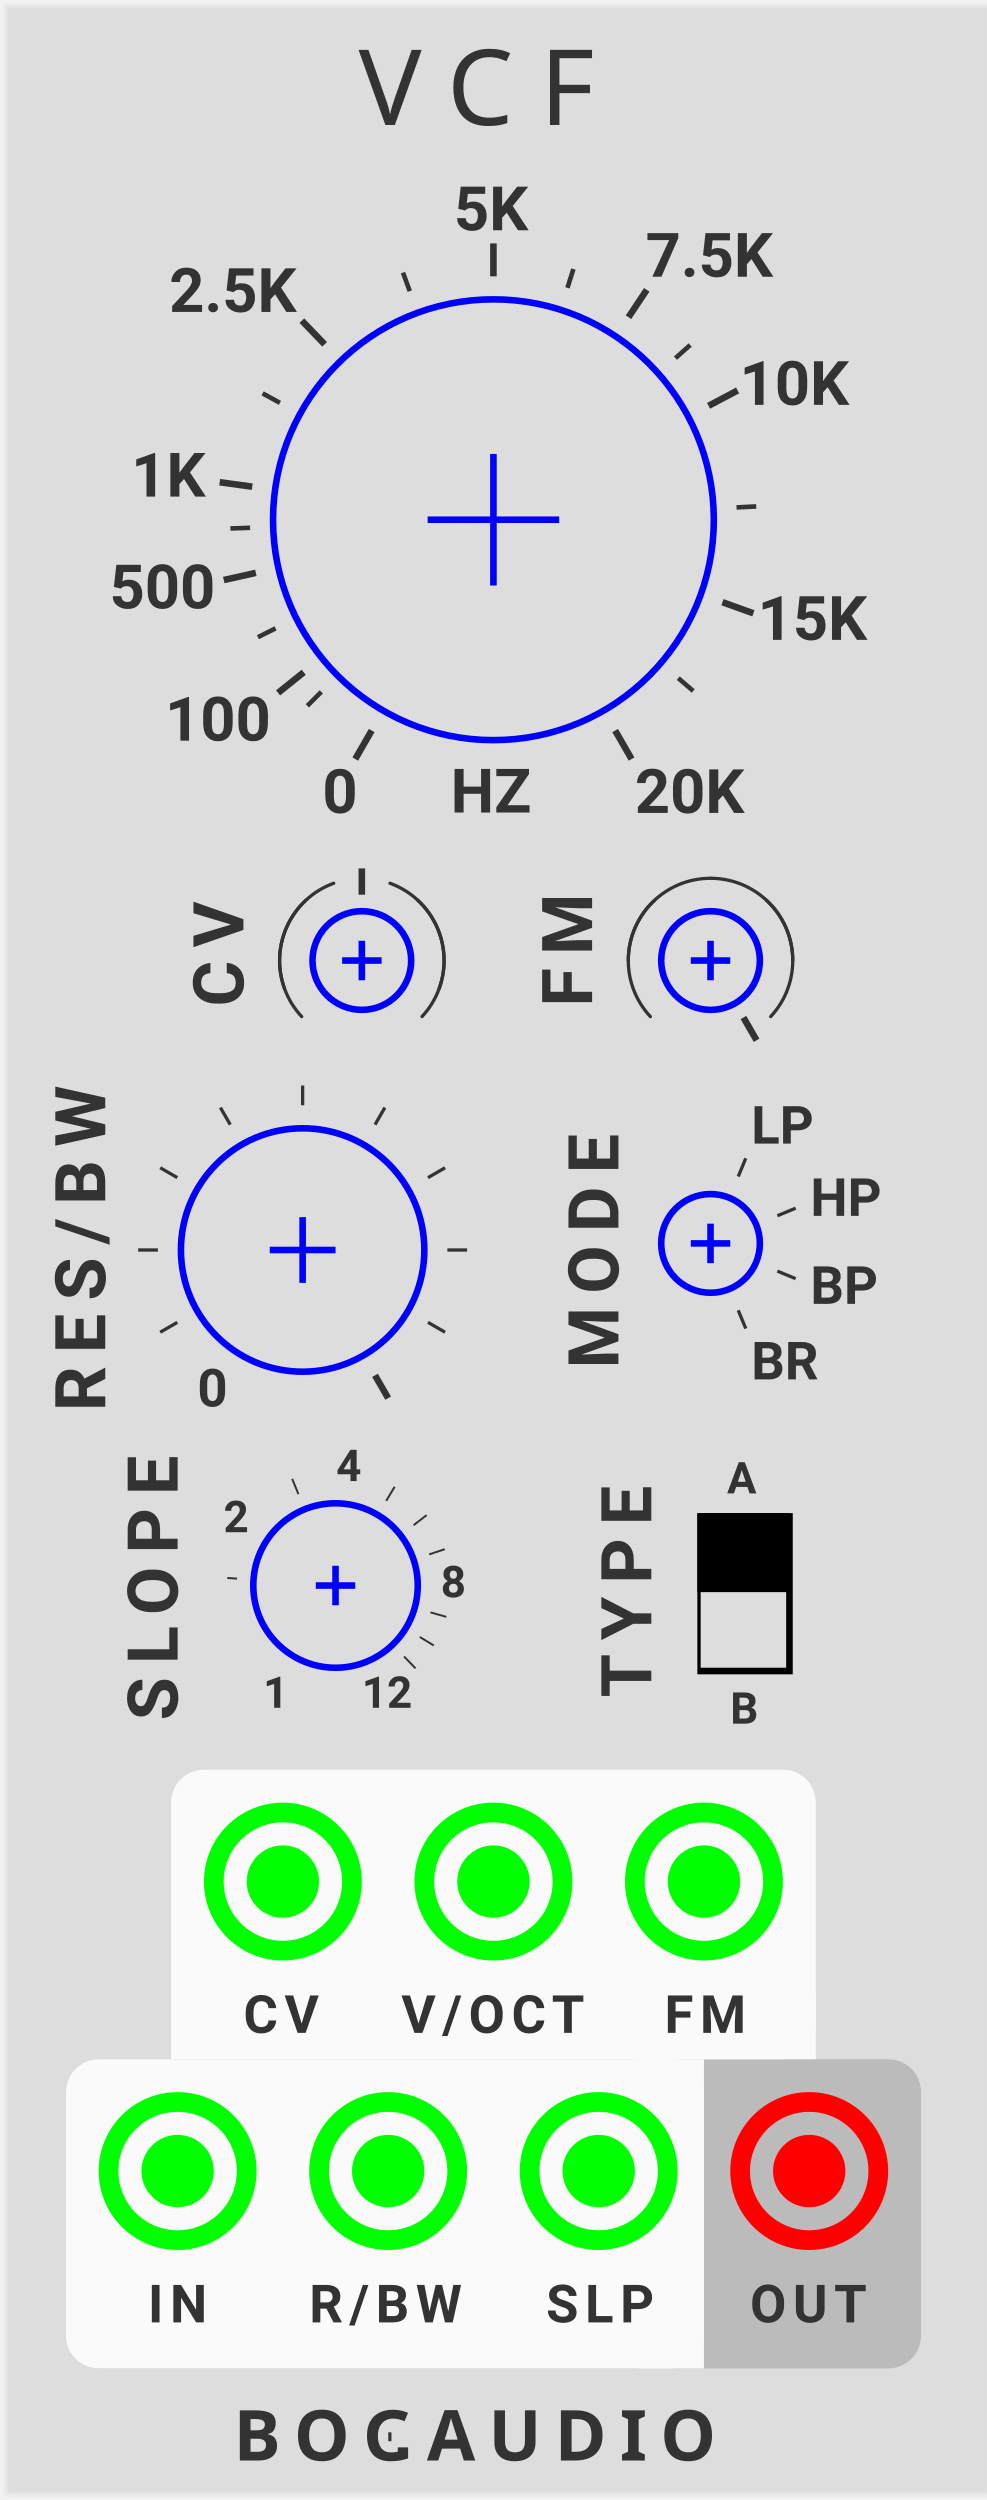
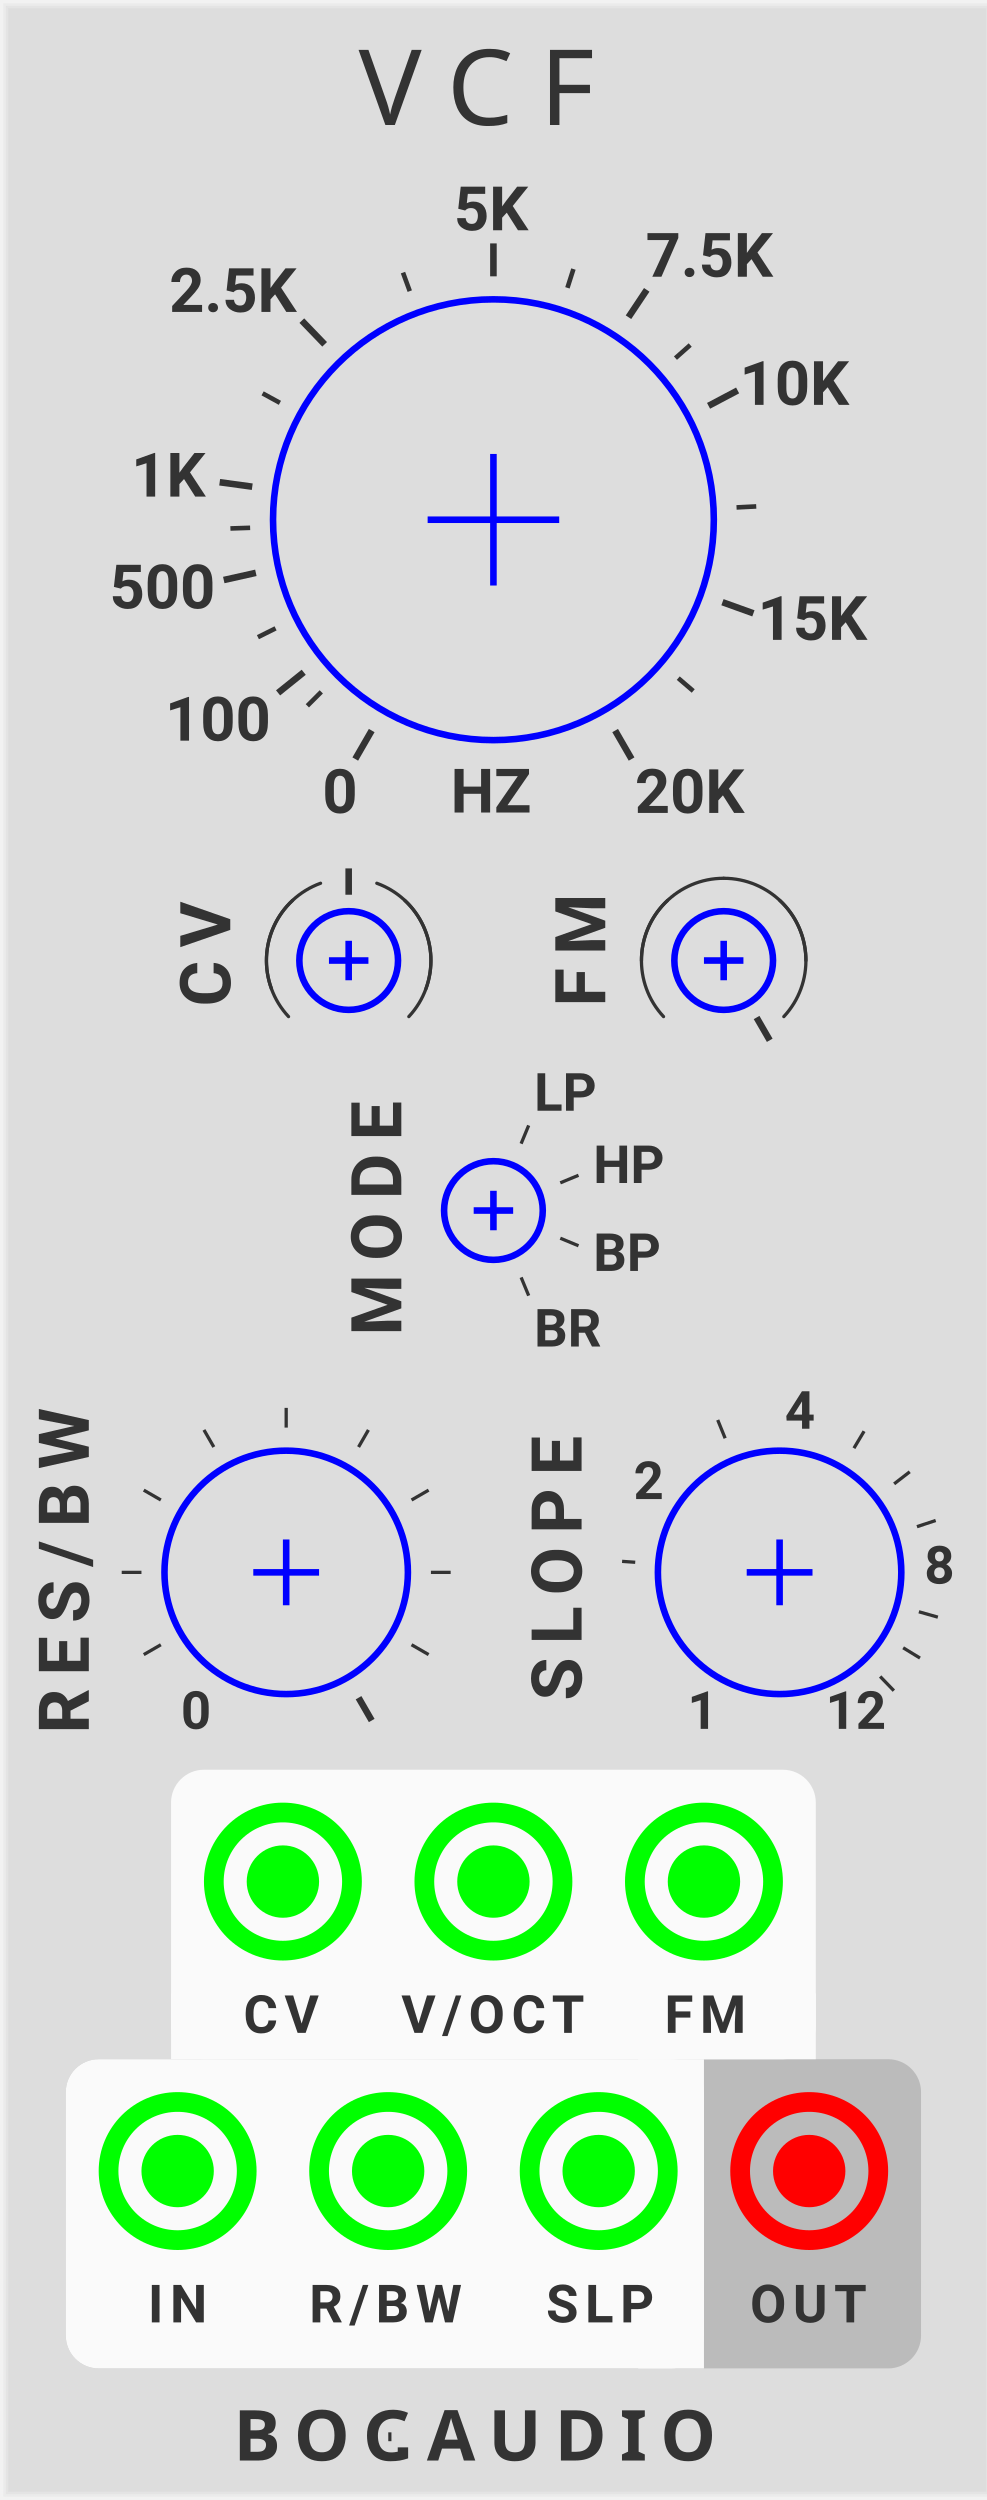
<svg xmlns="http://www.w3.org/2000/svg" xmlns:xlink="http://www.w3.org/1999/xlink" version="1.1" width="150" height="380" viewBox="0 0 150 380">
  <style>
    text {
      fill: #333;
      font-family: 'Roboto', sans-serif;
      font-weight: bold;
    }
    text.title {
      font-family: 'Comfortaa', sans-serif;
      font-weight: normal;
    }
    text.brand {
      font-family: 'Audiowide', sans-serif;
      font-weight: bold;
    }
  </style>
  <defs>
    <symbol id="knob-large" viewBox="0 0 68px 68px">
      <g transform="translate(34 34)">
        <polyline points="-10,0 10,0" stroke-width="1" stroke="#00f" />
        <polyline points="0,-10 0,10" stroke-width="1" stroke="#00f" />
        <circle cx="0" cy="0" r="33.5" stroke-width="1" stroke="#00f" fill="none" />
      </g>
    </symbol>
    <symbol id="knob" viewBox="0 0 38px 38px">
      <g transform="translate(19 19)">
        <polyline points="-5,0 5,0" stroke-width="1" stroke="#00f" />
        <polyline points="0,-5 0,5" stroke-width="1" stroke="#00f" />
        <circle cx="0" cy="0" r="18.5" stroke-width="1" stroke="#00f" fill="none" />
      </g>
    </symbol>
-     <symbol id="knob-medium" viewBox="0 0 26px 26px">
-       <g transform="translate(13 13)">
-         <polyline points="-3,0 3,0" stroke-width="1" stroke="#00f" />
-         <polyline points="0,-3 0,3" stroke-width="1" stroke="#00f" />
-         <circle cx="0" cy="0" r="12.5" stroke-width="1" stroke="#00f" fill="none" />
-       </g>
-     </symbol>
    <symbol id="knob-smallest" viewBox="0 0 16px 16px">
      <g transform="translate(8 8)">
        <polyline points="-3,0 3,0" stroke-width="1" stroke="#00f" />
        <polyline points="0,-3 0,3" stroke-width="1" stroke="#00f" />
        <circle r="7.5" stroke-width="1" stroke="#00f" fill="none" />
      </g>
    </symbol>
    <symbol id="knobguide-frequency" viewBox="0 0 150px 108px">
      <g transform="translate(75 54)">
        <g transform="rotate(-240) translate(34 0)">
          <polyline points="0,0 5,0" stroke-width="1" stroke="#333" transform="translate(3 0)" />
          <text font-size="7.0pt" transform="translate(14 0) rotate(240) translate(-2 3)">0</text>
        </g>
        <polyline points="0,0 3,0" stroke-width="0.7" stroke="#333" transform="rotate(-225) translate(37 0)" />
        <g transform="rotate(-218.8) translate(34 0)">
          <polyline points="0,0 5,0" stroke-width="1" stroke="#333" transform="translate(3 0)" />
          <text font-size="7.0pt" transform="translate(14 0) rotate(218.8) translate(-12.5 3.5)">100</text>
        </g>
        <polyline points="0,0 3,0" stroke-width="0.7" stroke="#333" transform="rotate(-206.5) translate(37 0)" />
        <g transform="rotate(-192.6) translate(34 0)">
          <polyline points="0,0 5,0" stroke-width="1" stroke="#333" transform="translate(3 0)" />
          <text font-size="7.0pt" transform="translate(14 0) rotate(192.6) translate(-11.5 3)">500</text>
        </g>
        <polyline points="0,0 3,0" stroke-width="0.7" stroke="#333" transform="rotate(-181.9) translate(37 0)" />
        <g transform="rotate(-172.2) translate(34 0)">
          <polyline points="0,0 5,0" stroke-width="1" stroke="#333" transform="translate(3 0)" />
          <text font-size="7.0pt" transform="translate(14 0) rotate(172.2) translate(-7.5 3)">1K</text>
        </g>
        <polyline points="0,0 3,0" stroke-width="0.7" stroke="#333" transform="rotate(-151.3) translate(37 0)" />
        <g transform="rotate(-133.9) translate(34 0)">
          <polyline points="0,0 5,0" stroke-width="1" stroke="#333" transform="translate(3 0)" />
          <text font-size="7.0pt" transform="translate(14 0) rotate(133.9) translate(-16 3)">2.5K</text>
        </g>
        <polyline points="0,0 3,0" stroke-width="0.7" stroke="#333" transform="rotate(-110.1) translate(37 0)" />
        <g transform="rotate(-90) translate(34 0)">
          <polyline points="0,0 5,0" stroke-width="1" stroke="#333" transform="translate(3 0)" />
          <text font-size="7.0pt" transform="translate(14 0) rotate(90) translate(-6 4)">5K</text>
        </g>
        <polyline points="0,0 3,0" stroke-width="0.7" stroke="#333" transform="rotate(-41.6) translate(37 0)" />
        <g transform="rotate(-56.3) translate(34 0)">
          <polyline points="0,0 5,0" stroke-width="1" stroke="#333" transform="translate(3 0)" />
          <text font-size="7.0pt" transform="translate(14 0) rotate(56.3) translate(-3.5 3)">7.5K</text>
        </g>
        <polyline points="0,0 3,0" stroke-width="0.7" stroke="#333" transform="rotate(-72.3) translate(37 0)" />
        <g transform="rotate(-27.9) translate(34 0)">
          <polyline points="0,0 5,0" stroke-width="1" stroke="#333" transform="translate(3 0)" />
          <text font-size="7.0pt" transform="translate(14 0) rotate(27.9) translate(-5 5)">10K</text>
        </g>
        <polyline points="0,0 3,0" stroke-width="0.7" stroke="#333" transform="rotate(-2.9) translate(37 0)" />
        <g transform="rotate(19.8) translate(34 0)">
          <polyline points="0,0 5,0" stroke-width="1" stroke="#333" transform="translate(3 0)" />
          <text font-size="7.0pt" transform="translate(14 0) rotate(-19.8) translate(-5 2)">15K</text>
        </g>
        <polyline points="0,0 3,0" stroke-width="0.7" stroke="#333" transform="rotate(40.6) translate(37 0)" />
        <g transform="rotate(60) translate(34 0)">
          <polyline points="0,0 5,0" stroke-width="1" stroke="#333" transform="translate(3 0)" />
          <text font-size="7.0pt" transform="translate(14 0) rotate(-60) translate(-2.5 3)">20K</text>
        </g>
        <text font-size="7.0pt" transform="rotate(90) translate(44.5 0) rotate(-90) translate(-6.5 0)">HZ</text>
      </g>
    </symbol>
    <symbol id="knobguide-centertick" viewBox="0 0 40px 40px">
      <g transform="translate(20 20)">
        <g transform="rotate(-90) translate(10 0)">
          <polyline points="0,0 4,0" stroke-width="1" stroke="#333" />
        </g>
        <path d="M 0 -12.5 A 12.5 12.5 0 0 1 12.5 0" stroke="#333" stroke-width="0.5" stroke-linecap="round" fill="none" transform="rotate(20)" />
        <path d="M 0 -12.5 A 12.5 12.5 0 0 1 12.5 0" stroke="#333" stroke-width="0.5" stroke-linecap="round" fill="none" transform="rotate(43)" />
        <path d="M 0 -12.5 A 12.5 12.5 0 0 0 -12.5 0" stroke="#333" stroke-width="0.5" stroke-linecap="round" fill="none" transform="rotate(-20)" />
        <path d="M 0 -12.5 A 12.5 12.5 0 0 0 -12.5 0" stroke="#333" stroke-width="0.5" stroke-linecap="round" fill="none" transform="rotate(-43)" />
      </g>
    </symbol>
    <symbol id="knobguide-maxtick" viewBox="0 0 40px 40px">
      <g transform="translate(20 20)">
        <g transform="rotate(60) translate(10 0)">
          <polyline points="0,0 4,0" stroke-width="1" stroke="#333" />
        </g>
        <path d="M 0 -12.5 A 12.5 12.5 0 0 1 12.5 0" stroke="#333" stroke-width="0.5" stroke-linecap="round" fill="none" transform="rotate(0)" />
        <path d="M 0 -12.5 A 12.5 12.5 0 0 1 12.5 0" stroke="#333" stroke-width="0.5" stroke-linecap="round" fill="none" transform="rotate(43)" />
        <path d="M 0 -12.5 A 12.5 12.5 0 0 0 -12.5 0" stroke="#333" stroke-width="0.5" stroke-linecap="round" fill="none" transform="rotate(0)" />
        <path d="M 0 -12.5 A 12.5 12.5 0 0 0 -12.5 0" stroke="#333" stroke-width="0.5" stroke-linecap="round" fill="none" transform="rotate(-43)" />
      </g>
    </symbol>
    <symbol id="knobguide-linear-38" viewBox="0 0 50px 50px">
      <g transform="translate(25 25)">
        <text font-size="6.0pt" transform="rotate(-240) translate(24 0) rotate(240) translate(-4 3)">0</text>
        <polyline points="0,0 3,0" stroke-width="0.5" stroke="#333" transform="rotate(-210) translate(22 0)" />
        <polyline points="0,0 3,0" stroke-width="0.5" stroke="#333" transform="rotate(-180) translate(22 0)" />
        <polyline points="0,0 3,0" stroke-width="0.5" stroke="#333" transform="rotate(-150) translate(22 0)" />
        <polyline points="0,0 3,0" stroke-width="0.5" stroke="#333" transform="rotate(-120) translate(22 0)" />
        <polyline points="0,0 3,0" stroke-width="0.5" stroke="#333" transform="rotate(-90) translate(22 0)" />
        <polyline points="0,0 3,0" stroke-width="0.5" stroke="#333" transform="rotate(-60) translate(22 0)" />
        <polyline points="0,0 3,0" stroke-width="0.5" stroke="#333" transform="rotate(-30) translate(22 0)" />
        <polyline points="0,0 3,0" stroke-width="0.5" stroke="#333" transform="rotate(0) translate(22 0)" />
        <polyline points="0,0 3,0" stroke-width="0.5" stroke="#333" transform="rotate(30) translate(22 0)" />
        <polyline points="0,0 4,0" stroke-width="1" stroke="#333" transform="rotate(60) translate(22 0)" />
      </g>
    </symbol>
-     <symbol id="knobguide-slope" viewBox="0 0 45px 45px">
-       <g transform="translate(22.5 22.5)">
-         <text font-size="5.0pt" transform="rotate(-240) translate(18 0) rotate(240) translate(-2 3)">1</text>
-         <polyline points="0,0 1.5,0" stroke-width="0.3" stroke="#333" transform="rotate(-176) translate(15 0)" />
-         <text font-size="5.0pt" transform="rotate(-149.6) translate(18 0) rotate(149.6) translate(-1.5 1)">2</text>
-         <polyline points="0,0 2.5,0" stroke-width="0.3" stroke="#333" transform="rotate(-112.1) translate(15 0)" />
-         <text font-size="5.0pt" transform="rotate(-83.3) translate(18 0) rotate(83.3) translate(-2 2)">4</text>
-         <polyline points="0,0 2.5,0" stroke-width="0.3" stroke="#333" transform="rotate(-59.1) translate(15 0)" />
-         <polyline points="0,0 2.5,0" stroke-width="0.3" stroke="#333" transform="rotate(-37.7) translate(15 0)" />
-         <polyline points="0,0 2.5,0" stroke-width="0.3" stroke="#333" transform="rotate(-18.4) translate(15 0)" />
-         <text font-size="5.0pt" transform="rotate(-0.7) translate(18 0) rotate(0.7) translate(-2 2)">8</text>
-         <polyline points="0,0 2.5,0" stroke-width="0.3" stroke="#333" transform="rotate(15.8) translate(15 0)" />
-         <polyline points="0,0 2.5,0" stroke-width="0.3" stroke="#333" transform="rotate(31.4) translate(15 0)" />
-         <polyline points="0,0 2.5,0" stroke-width="0.3" stroke="#333" transform="rotate(46) translate(15 0)" />
-         <text font-size="5.0pt" transform="rotate(60) translate(18 0) rotate(-60) translate(-5 3)">12</text>
+     <symbol id="knobguide-slope" viewBox="0 0 50px 60px">
+       <g transform="translate(25 30)">
+         <text font-size="6.0pt" transform="rotate(-240) translate(24 0) rotate(240) translate(-2 3)">1</text>
+         <polyline points="0,0 2,0" stroke-width="0.5" stroke="#333" transform="rotate(-176) translate(22 0)" />
+         <text font-size="6.0pt" transform="rotate(-149.6) translate(24 0) rotate(149.6) translate(-1.5 1)">2</text>
+         <polyline points="0,0 3,0" stroke-width="0.5" stroke="#333" transform="rotate(-112.1) translate(22 0)" />
+         <text font-size="6.0pt" transform="rotate(-83.3) translate(24 0) rotate(83.3) translate(-2 2)">4</text>
+         <polyline points="0,0 3,0" stroke-width="0.5" stroke="#333" transform="rotate(-59.1) translate(22 0)" />
+         <polyline points="0,0 3,0" stroke-width="0.5" stroke="#333" transform="rotate(-37.7) translate(22 0)" />
+         <polyline points="0,0 3,0" stroke-width="0.5" stroke="#333" transform="rotate(-18.4) translate(22 0)" />
+         <text font-size="6.0pt" transform="rotate(-0.7) translate(24 0) rotate(0.7) translate(-2 2)">8</text>
+         <polyline points="0,0 3,0" stroke-width="0.5" stroke="#333" transform="rotate(15.8) translate(22 0)" />
+         <polyline points="0,0 3,0" stroke-width="0.5" stroke="#333" transform="rotate(31.4) translate(22 0)" />
+         <polyline points="0,0 3,0" stroke-width="0.5" stroke="#333" transform="rotate(46) translate(22 0)" />
+         <text font-size="6.0pt" transform="rotate(60) translate(24 0) rotate(-60) translate(-5 3)">12</text>
      </g>
    </symbol>
    <symbol id="knobguide-mode" viewBox="0 0 60px 60px">
      <g transform="translate(30 30)">
        <polyline points="0,0 3,0" stroke-width="0.5" stroke="#333" transform="rotate(-67.5) translate(11 0)" />
        <text font-size="6.0pt" transform="rotate(-67.5) translate(24 0) rotate(67.5) translate(-3 7)">LP</text>
        <polyline points="0,0 3,0" stroke-width="0.5" stroke="#333" transform="rotate(-22.5) translate(11 0)" />
        <text font-size="6.0pt" transform="rotate(-22.5) translate(24 0) rotate(22.5) translate(-7 5)">HP</text>
        <polyline points="0,0 3,0" stroke-width="0.5" stroke="#333" transform="rotate(22.5) translate(11 0)" />
        <text font-size="6.0pt" transform="rotate(22.5) translate(24 0) rotate(-22.5) translate(-7 0)">BP</text>
        <polyline points="0,0 3,0" stroke-width="0.5" stroke="#333" transform="rotate(67.5) translate(11 0)" />
        <text font-size="6.0pt" transform="rotate(67.5) translate(24 0) rotate(-67.5) translate(-3 -1.5)">BR</text>
      </g>
    </symbol>
    <symbol id="input" viewBox="0 0 24px 24px">
      <g transform="translate(12 12)">
        <circle cx="0" cy="0" r="5" stroke-width="1" stroke="#0f0" fill="#0f0" />
        <circle cx="0" cy="0" r="10.5" stroke-width="3" stroke="#0f0" fill="none" />
      </g>
    </symbol>
    <symbol id="output" viewBox="0 0 24px 24px">
      <g transform="translate(12 12)">
        <circle cx="0" cy="0" r="5" stroke-width="1" stroke="#f00" fill="#f00" />
        <circle cx="0" cy="0" r="10.5" stroke-width="3" stroke="#f00" fill="none" />
      </g>
    </symbol>
-     <symbol id="switch" viewBox="0 0 14px 24px">
-       <rect width="14px" height="24px" stroke-width="1" stroke="#000" fill="#ddd" />
-       <rect width="14px" height="12px" stroke-width="0" fill="#000" />
-     </symbol>
    <symbol id="button-small" viewBox="0 0 9px 9px">
      <g transform="translate(4.5 4.5)">
        <circle r="4" stroke-width="1" stroke="#00f" fill="#f00" />
      </g>
    </symbol>
    <symbol id="light-small" viewBox="0 0 6.4px 6.4px">
      <rect width="6.4" height="6.4" fill="#0f0" />
    </symbol>
    <symbol id="light-tiny" viewBox="0 0 1.1px 1.1px">
      <rect width="3.2" height="3.2" fill="#0f0" />
    </symbol>
  </defs>
  <rect width="100%" height="100%" fill="#ddd" />
  <polyline points="1,1 179,1 179,379 1,379 1,1" stroke="#e4e4e4" stroke-width="0.5" fill="none" />
  <polyline points="0.5,0.5 179.5,0.5 179.5,379.5 0.5,379.5 0.5,0.5" stroke="#ebebeb" stroke-width="0.8" fill="none" />
  <polyline points="0,0 180,0 180,380 0,380 0,0" stroke="#f2f2f2" stroke-width="1" fill="none" />
  <text class="title" x="54.5" y="19" font-size="12pt" letter-spacing="4px">VCF</text>
  <g transform="translate(35.5 374)">
    <text class="brand" font-size="8pt" letter-spacing="2px">BOGAUDIO</text>
    <rect width="3.0" height="3" fill="#ddd" transform="translate(24 -5)" />
  </g>
  <g transform="translate(21 25)">
    <use id="FREQUENCY_PARAM" xlink:href="#knob-large" transform="translate(20 20)" />
    <use xlink:href="#knobguide-frequency" transform="translate(-21 0)" />
  </g>
-   <g transform="translate(27 126)">
+   <g transform="translate(25 126)">
    <text font-size="8pt" letter-spacing="2px" transform="translate(10 27) rotate(270)">CV</text>
    <use id="FREQUENCY_CV_PARAM" xlink:href="#knob-smallest" transform="translate(20 12)" />
    <use xlink:href="#knobguide-centertick" transform="translate(8 0)" />
  </g>
-   <g transform="translate(80 126)">
+   <g transform="translate(82 126)">
    <text font-size="8pt" letter-spacing="2px" transform="translate(10 27) rotate(270)">FM</text>
    <use id="FM_PARAM" xlink:href="#knob-smallest" transform="translate(20 12)" />
    <use xlink:href="#knobguide-maxtick" transform="translate(8 0)" />
  </g>
-   <g transform="translate(9 171)">
-     <text font-size="8pt" letter-spacing="2px" transform="translate(7 43.5) rotate(270)">RES/BW</text>
-     <use id="Q_PARAM" xlink:href="#knob" transform="translate(18 0)" />
-     <use xlink:href="#knobguide-linear-38" transform="translate(12 -6)" />
-   </g>
-   <g transform="translate(87 170)">
+   <g transform="translate(54 165)">
    <text font-size="8pt" letter-spacing="2px" transform="translate(7 38) rotate(270)">MODE</text>
    <use id="MODE_PARAM" xlink:href="#knob-smallest" transform="translate(13 11)" />
    <use xlink:href="#knobguide-mode" transform="translate(-9 -11)" />
  </g>
-   <g transform="translate(20 228)">
-     <text font-size="8pt" letter-spacing="2px" transform="translate(7 33.5) rotate(270)">SLOPE</text>
-     <use id="SLOPE_PARAM" xlink:href="#knob-medium" transform="translate(18 0)" />
-     <use xlink:href="#knobguide-slope" transform="translate(8.5 -9.5)" />
-   </g>
-   <g transform="translate(93 222)">
-     <text font-size="8pt" letter-spacing="2px" transform="translate(6 36) rotate(270)">TYPE</text>
-     <g transform="translate(14 6)">
-       <text font-size="5pt" letter-spacing="2px" transform="translate(3.5 -1)">A</text>
-       <use id="TYPE_PARAM" xlink:href="#switch" transform="translate(-1 2)" />
-       <text font-size="5pt" letter-spacing="2px" transform="translate(4 34)">B</text>
-     </g>
+   <g transform="translate(0 220)">
+     <text font-size="8pt" letter-spacing="2px" transform="translate(13.5 43.5) rotate(270)">RES/BW</text>
+     <use id="Q_PARAM" xlink:href="#knob" transform="translate(24.5 0)" />
+     <use xlink:href="#knobguide-linear-38" transform="translate(18.5 -6)" />
+   </g>
+   <g transform="translate(75 220)">
+     <text font-size="8pt" letter-spacing="2px" transform="translate(13.4 38.5) rotate(270)">SLOPE</text>
+     <use id="SLOPE_PARAM" xlink:href="#knob" transform="translate(24.5 0)" />
+     <use xlink:href="#knobguide-slope" transform="translate(18.5 -11)" />
  </g>
  <g transform="translate(0 269)">
    <rect width="130" height="47" rx="5" fill="#bbb" transform="translate(10 44)" />
    <rect width="98" height="44" rx="5" fill="#fafafa" transform="translate(26 0)" />
    <rect width="98" height="10" fill="#fafafa" transform="translate(26 34)" />
    <rect width="97" height="47" rx="5" fill="#fafafa" transform="translate(10 44)" />
    <rect width="10" height="47" fill="#fafafa" transform="translate(97 44)" />
    <g transform="translate(16 0)">
      <g transform="translate(12 0)">
        <use id="FREQUENCY_CV_INPUT" xlink:href="#input" transform="translate(3 5)" />
        <text font-size="6pt" letter-spacing="1px" transform="translate(9 40)">CV</text>
      </g>
      <g transform="translate(44 0)">
        <use id="PITCH_INPUT" xlink:href="#input" transform="translate(3 5)" />
        <text font-size="6pt" letter-spacing="1px" transform="translate(1 40)">V/OCT</text>
      </g>
      <g transform="translate(76 0)">
        <use id="FM_INPUT" xlink:href="#input" transform="translate(3 5)" />
        <text font-size="6pt" letter-spacing="1px" transform="translate(9 40)">FM</text>
      </g>
    </g>
    <g transform="translate(10 44)">
      <g transform="translate(2 0)">
        <use id="IN_INPUT" xlink:href="#input" transform="translate(3 5)" />
        <text font-size="6pt" letter-spacing="1px" transform="translate(10.5 40)">IN</text>
      </g>
      <g transform="translate(34 0)">
        <use id="Q_INPUT" xlink:href="#input" transform="translate(3 5)" />
        <text font-size="6pt" letter-spacing="1px" transform="translate(3 40)">R/BW</text>
      </g>
      <g transform="translate(66 0)">
        <use id="SLOPE_INPUT" xlink:href="#input" transform="translate(3 5)" />
        <text font-size="6pt" letter-spacing="1px" transform="translate(7 40)">SLP</text>
      </g>
      <g transform="translate(98 0)">
        <use id="OUT_OUTPUT" xlink:href="#output" transform="translate(3 5)" />
        <text font-size="6pt" letter-spacing="1px" transform="translate(6 40)">OUT</text>
      </g>
    </g>
  </g>
</svg>
